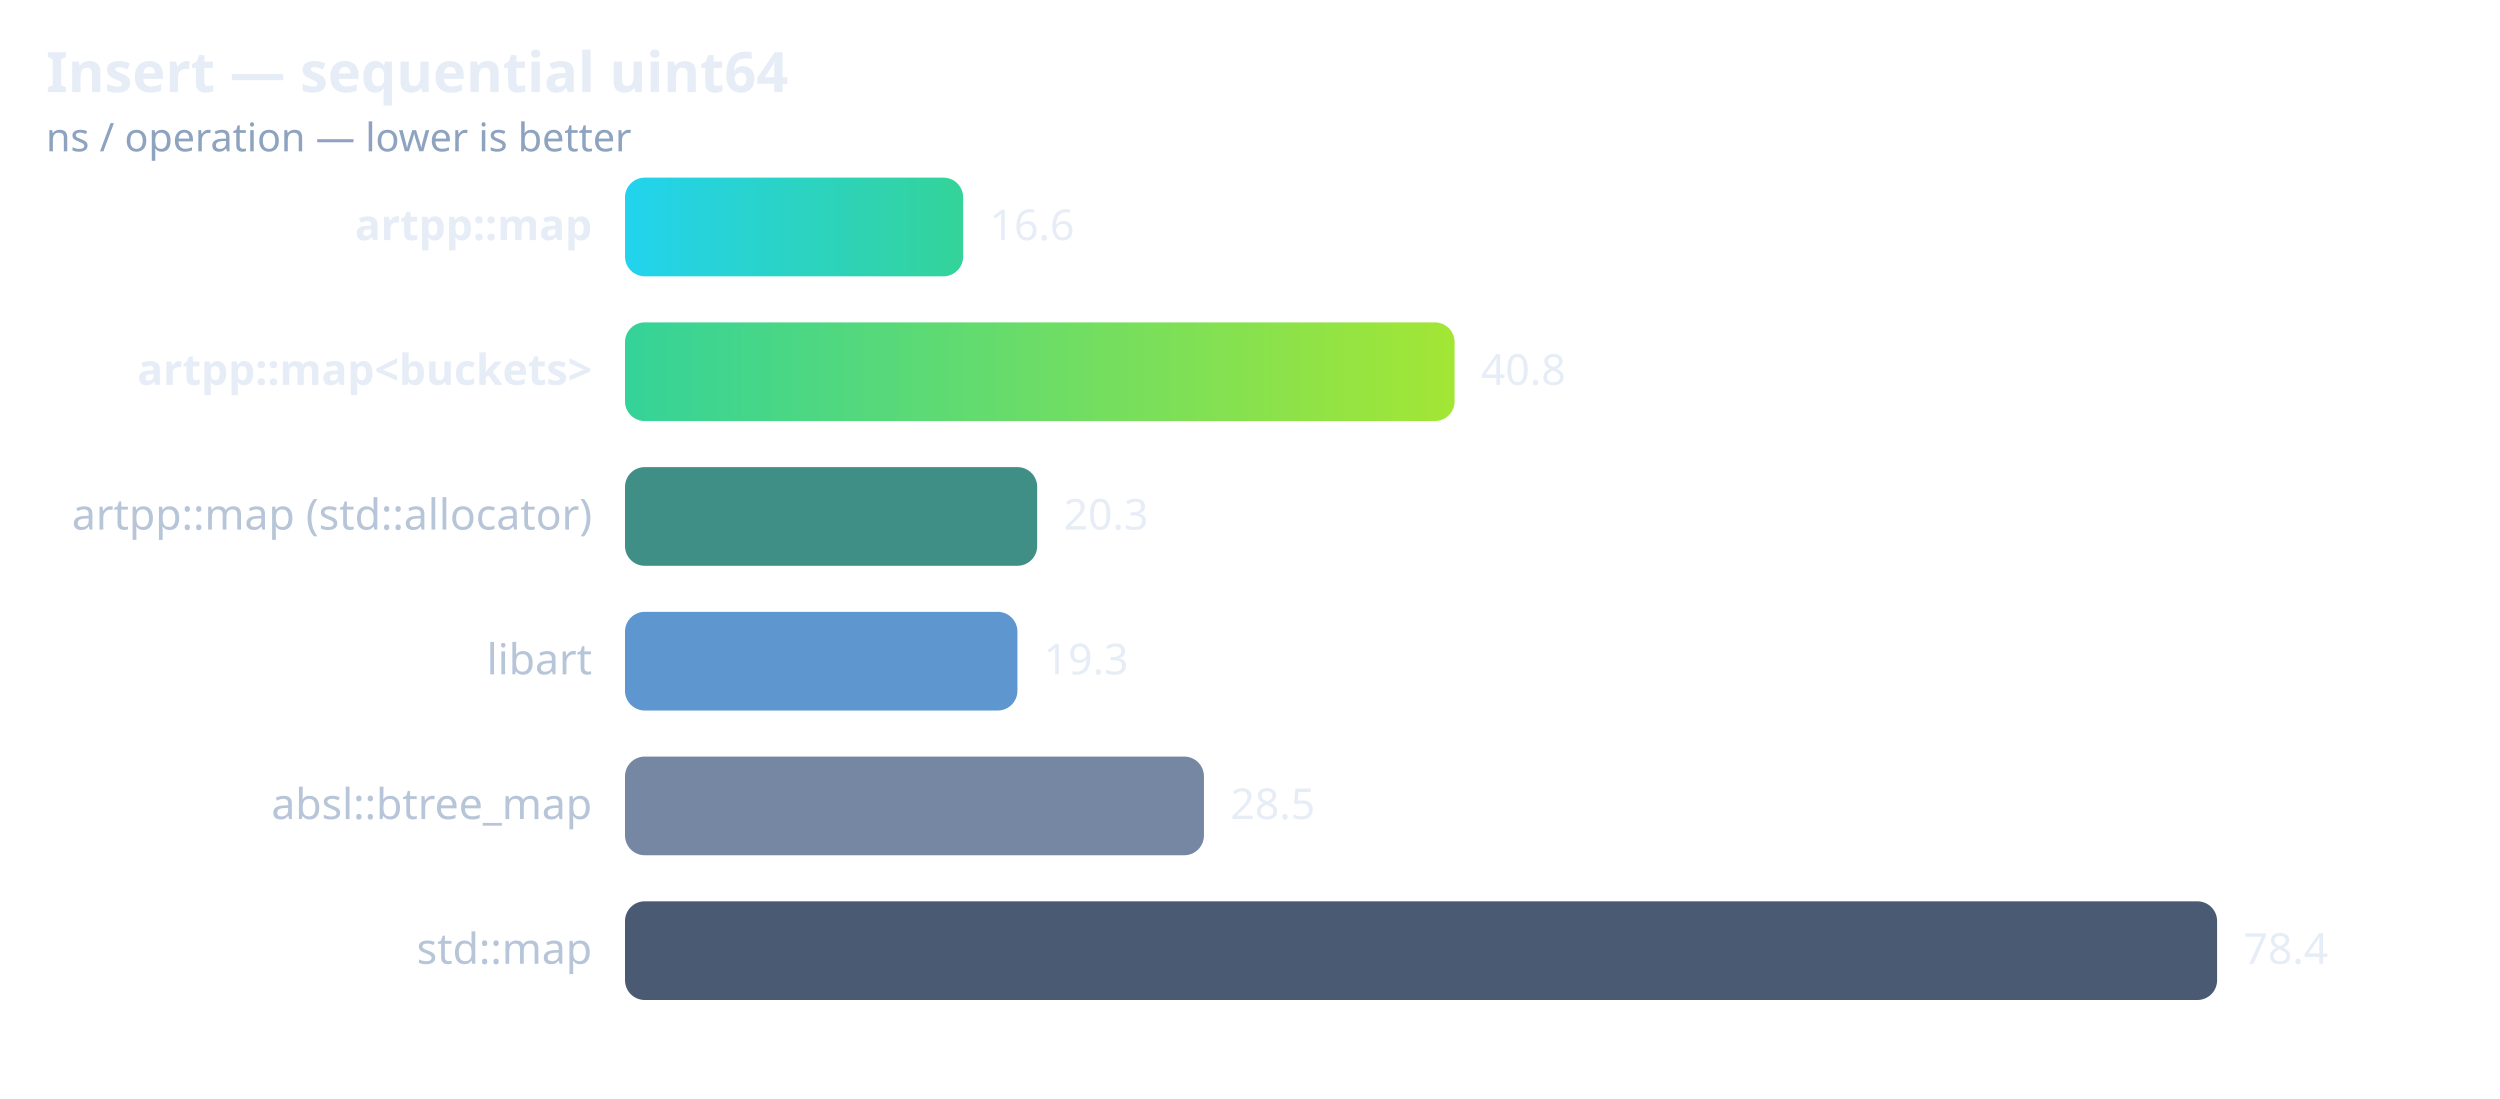
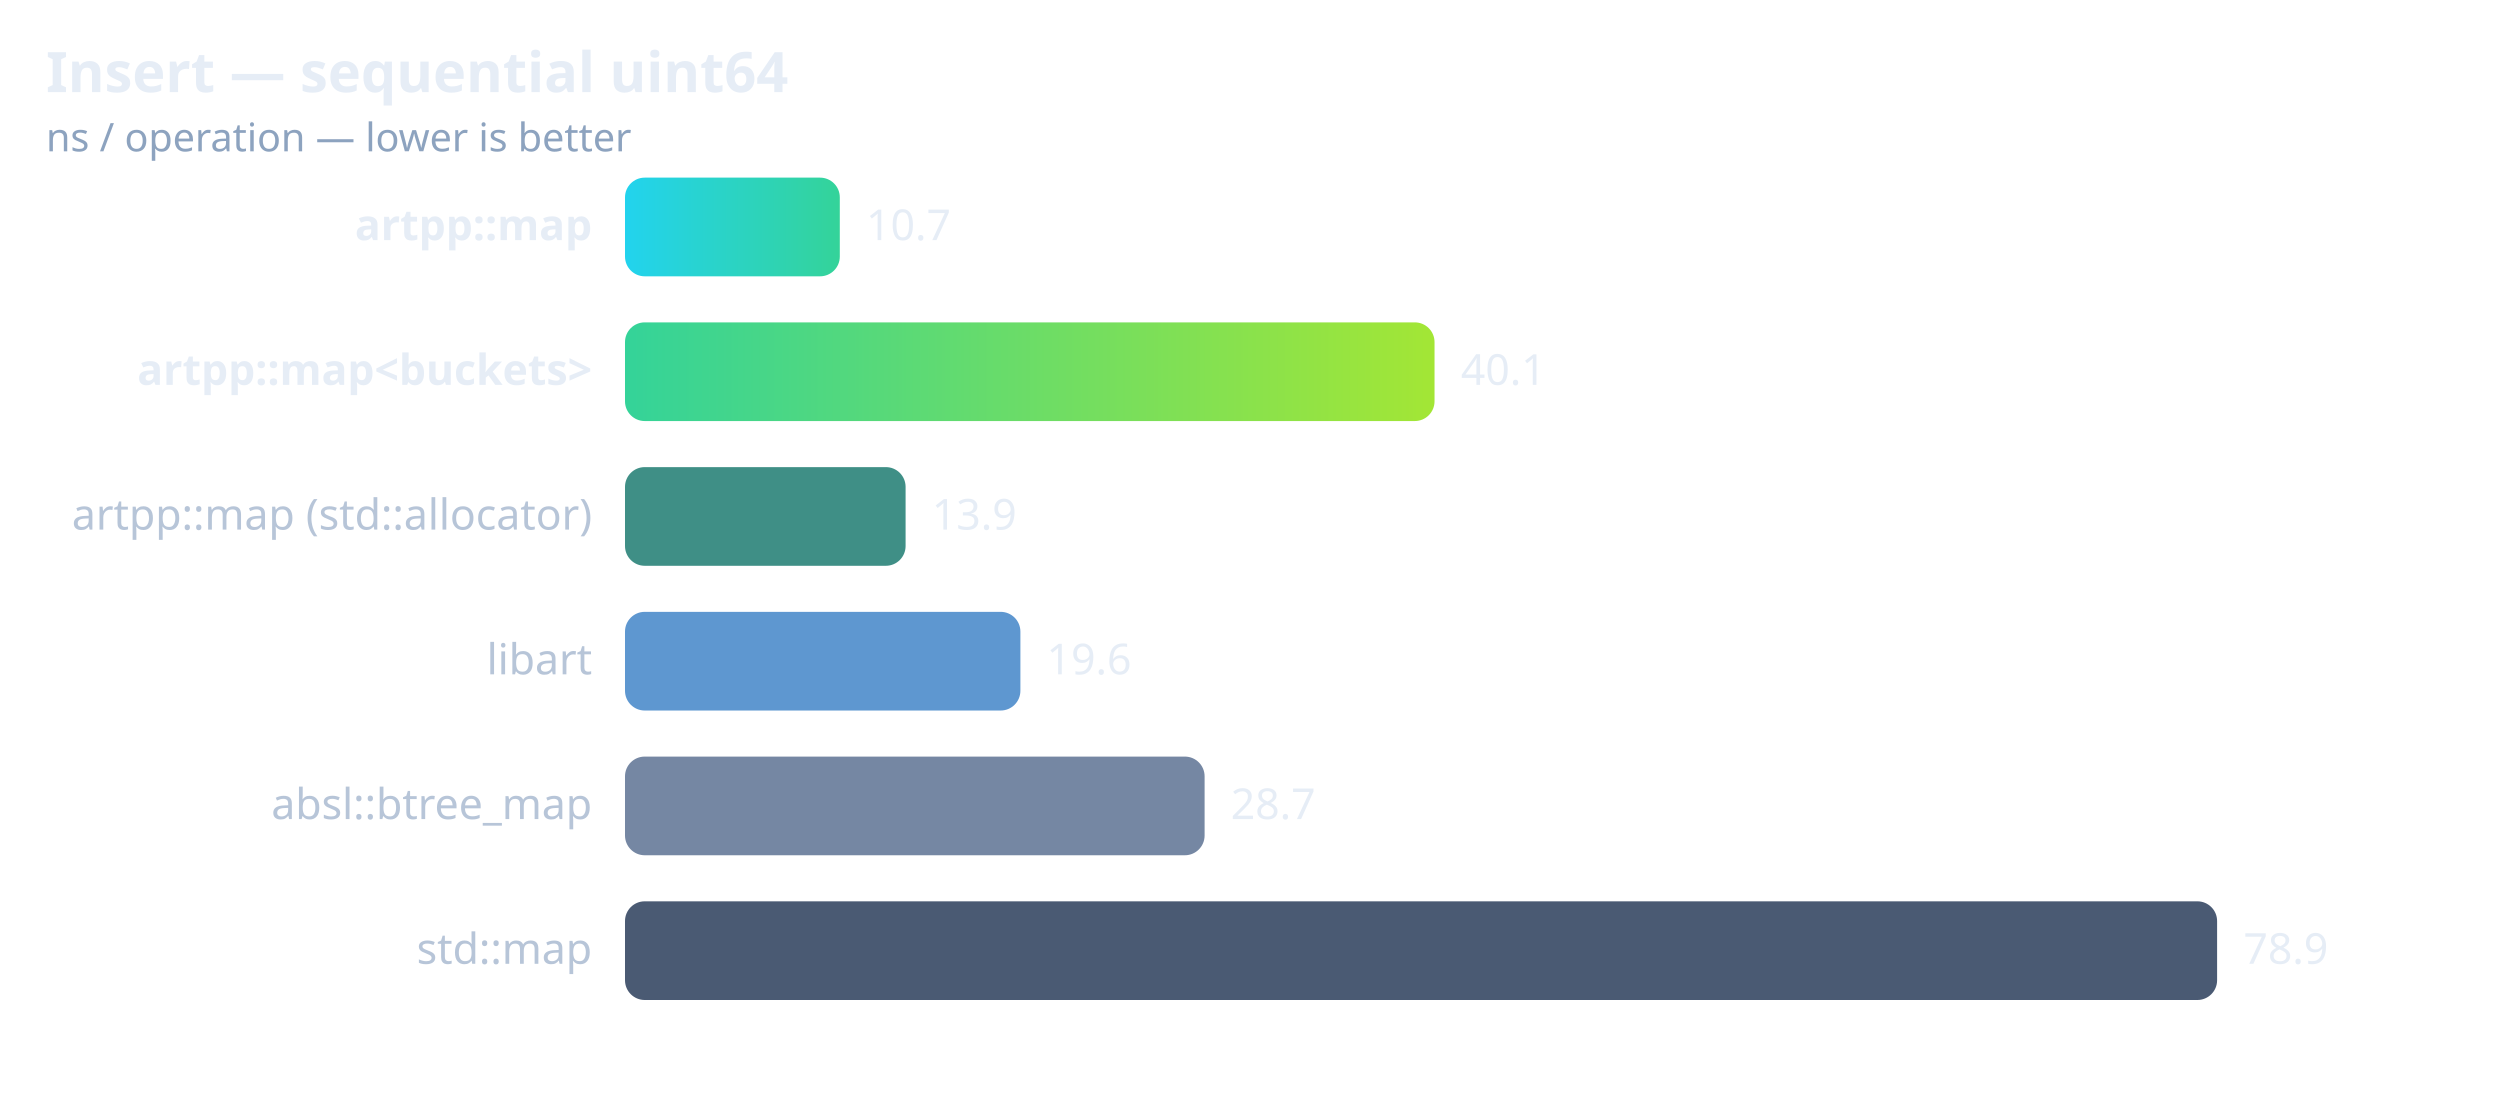
<svg xmlns="http://www.w3.org/2000/svg" viewBox="0 0 760 334" font-family="ui-sans-serif, system-ui, sans-serif" role="img" aria-label="Insert — sequential uint64">
  <defs>
    <linearGradient id="hot" x1="0" y1="0" x2="1" y2="0">
      <stop offset="0" stop-color="#22d3ee" />
      <stop offset="1" stop-color="#34d399" />
    </linearGradient>
    <linearGradient id="hot2" x1="0" y1="0" x2="1" y2="0">
      <stop offset="0" stop-color="#34d399" />
      <stop offset="1" stop-color="#a3e635" />
    </linearGradient>
  </defs>
  <text x="14" y="28" font-size="17" font-weight="600" fill="#e6edf6">Insert — sequential uint64</text>
  <text x="14" y="46" font-size="12" fill="#8da3bf">ns / operation — lower is better</text>
  <text x="180" y="73.0" font-size="13" font-weight="600" fill="#e6edf6" text-anchor="end">artpp::map</text>
-   <rect x="190" y="54" width="102.8" height="30" rx="6" fill="url(#hot)" />
-   <text x="300.841" y="73.0" font-size="13" fill="#e6edf6">16.6</text>
+   <rect x="190" y="54" width="65.3" height="30" rx="6" fill="url(#hot)" />
+   <text x="263.298" y="73.0" font-size="13" fill="#e6edf6">10.7</text>
  <text x="180" y="117.0" font-size="13" font-weight="600" fill="#e6edf6" text-anchor="end">artpp::map&lt;buckets&gt;</text>
-   <rect x="190" y="98" width="252.2" height="30" rx="6" fill="url(#hot2)" />
-   <text x="450.191" y="117.0" font-size="13" fill="#e6edf6">40.8</text>
+   <rect x="190" y="98" width="246.1" height="30" rx="6" fill="url(#hot2)" />
+   <text x="444.108" y="117.0" font-size="13" fill="#e6edf6">40.1</text>
  <text x="180" y="161.0" font-size="13" font-weight="400" fill="#b7c5d8" text-anchor="end">artpp::map (std::allocator)</text>
-   <rect x="190" y="142" width="125.3" height="30" rx="6" fill="#3f8f86" />
-   <text x="323.324" y="161.0" font-size="13" fill="#e6edf6">20.3</text>
+   <rect x="190" y="142" width="85.3" height="30" rx="6" fill="#3f8f86" />
+   <text x="283.286" y="161.0" font-size="13" fill="#e6edf6">13.9</text>
  <text x="180" y="205.0" font-size="13" font-weight="400" fill="#b7c5d8" text-anchor="end">libart</text>
-   <rect x="190" y="186" width="119.3" height="30" rx="6" fill="#5e97d0" />
-   <text x="317.271" y="205.0" font-size="13" fill="#e6edf6">19.3</text>
+   <rect x="190" y="186" width="120.2" height="30" rx="6" fill="#5e97d0" />
+   <text x="318.172" y="205.0" font-size="13" fill="#e6edf6">19.6</text>
  <text x="180" y="249.0" font-size="13" font-weight="400" fill="#b7c5d8" text-anchor="end">absl::btree_map</text>
-   <rect x="190" y="230" width="176.0" height="30" rx="6" fill="#7587a3" />
-   <text x="374.034" y="249.0" font-size="13" fill="#e6edf6">28.5</text>
+   <rect x="190" y="230" width="176.2" height="30" rx="6" fill="#7587a3" />
+   <text x="374.15" y="249.0" font-size="13" fill="#e6edf6">28.7</text>
  <text x="180" y="293.0" font-size="13" font-weight="400" fill="#b7c5d8" text-anchor="end">std::map</text>
  <rect x="190" y="274" width="484.0" height="30" rx="6" fill="#4a5a73" />
-   <text x="682.0" y="293.0" font-size="13" fill="#e6edf6">78.4</text>
+   <text x="682.0" y="293.0" font-size="13" fill="#e6edf6">78.9</text>
</svg>
